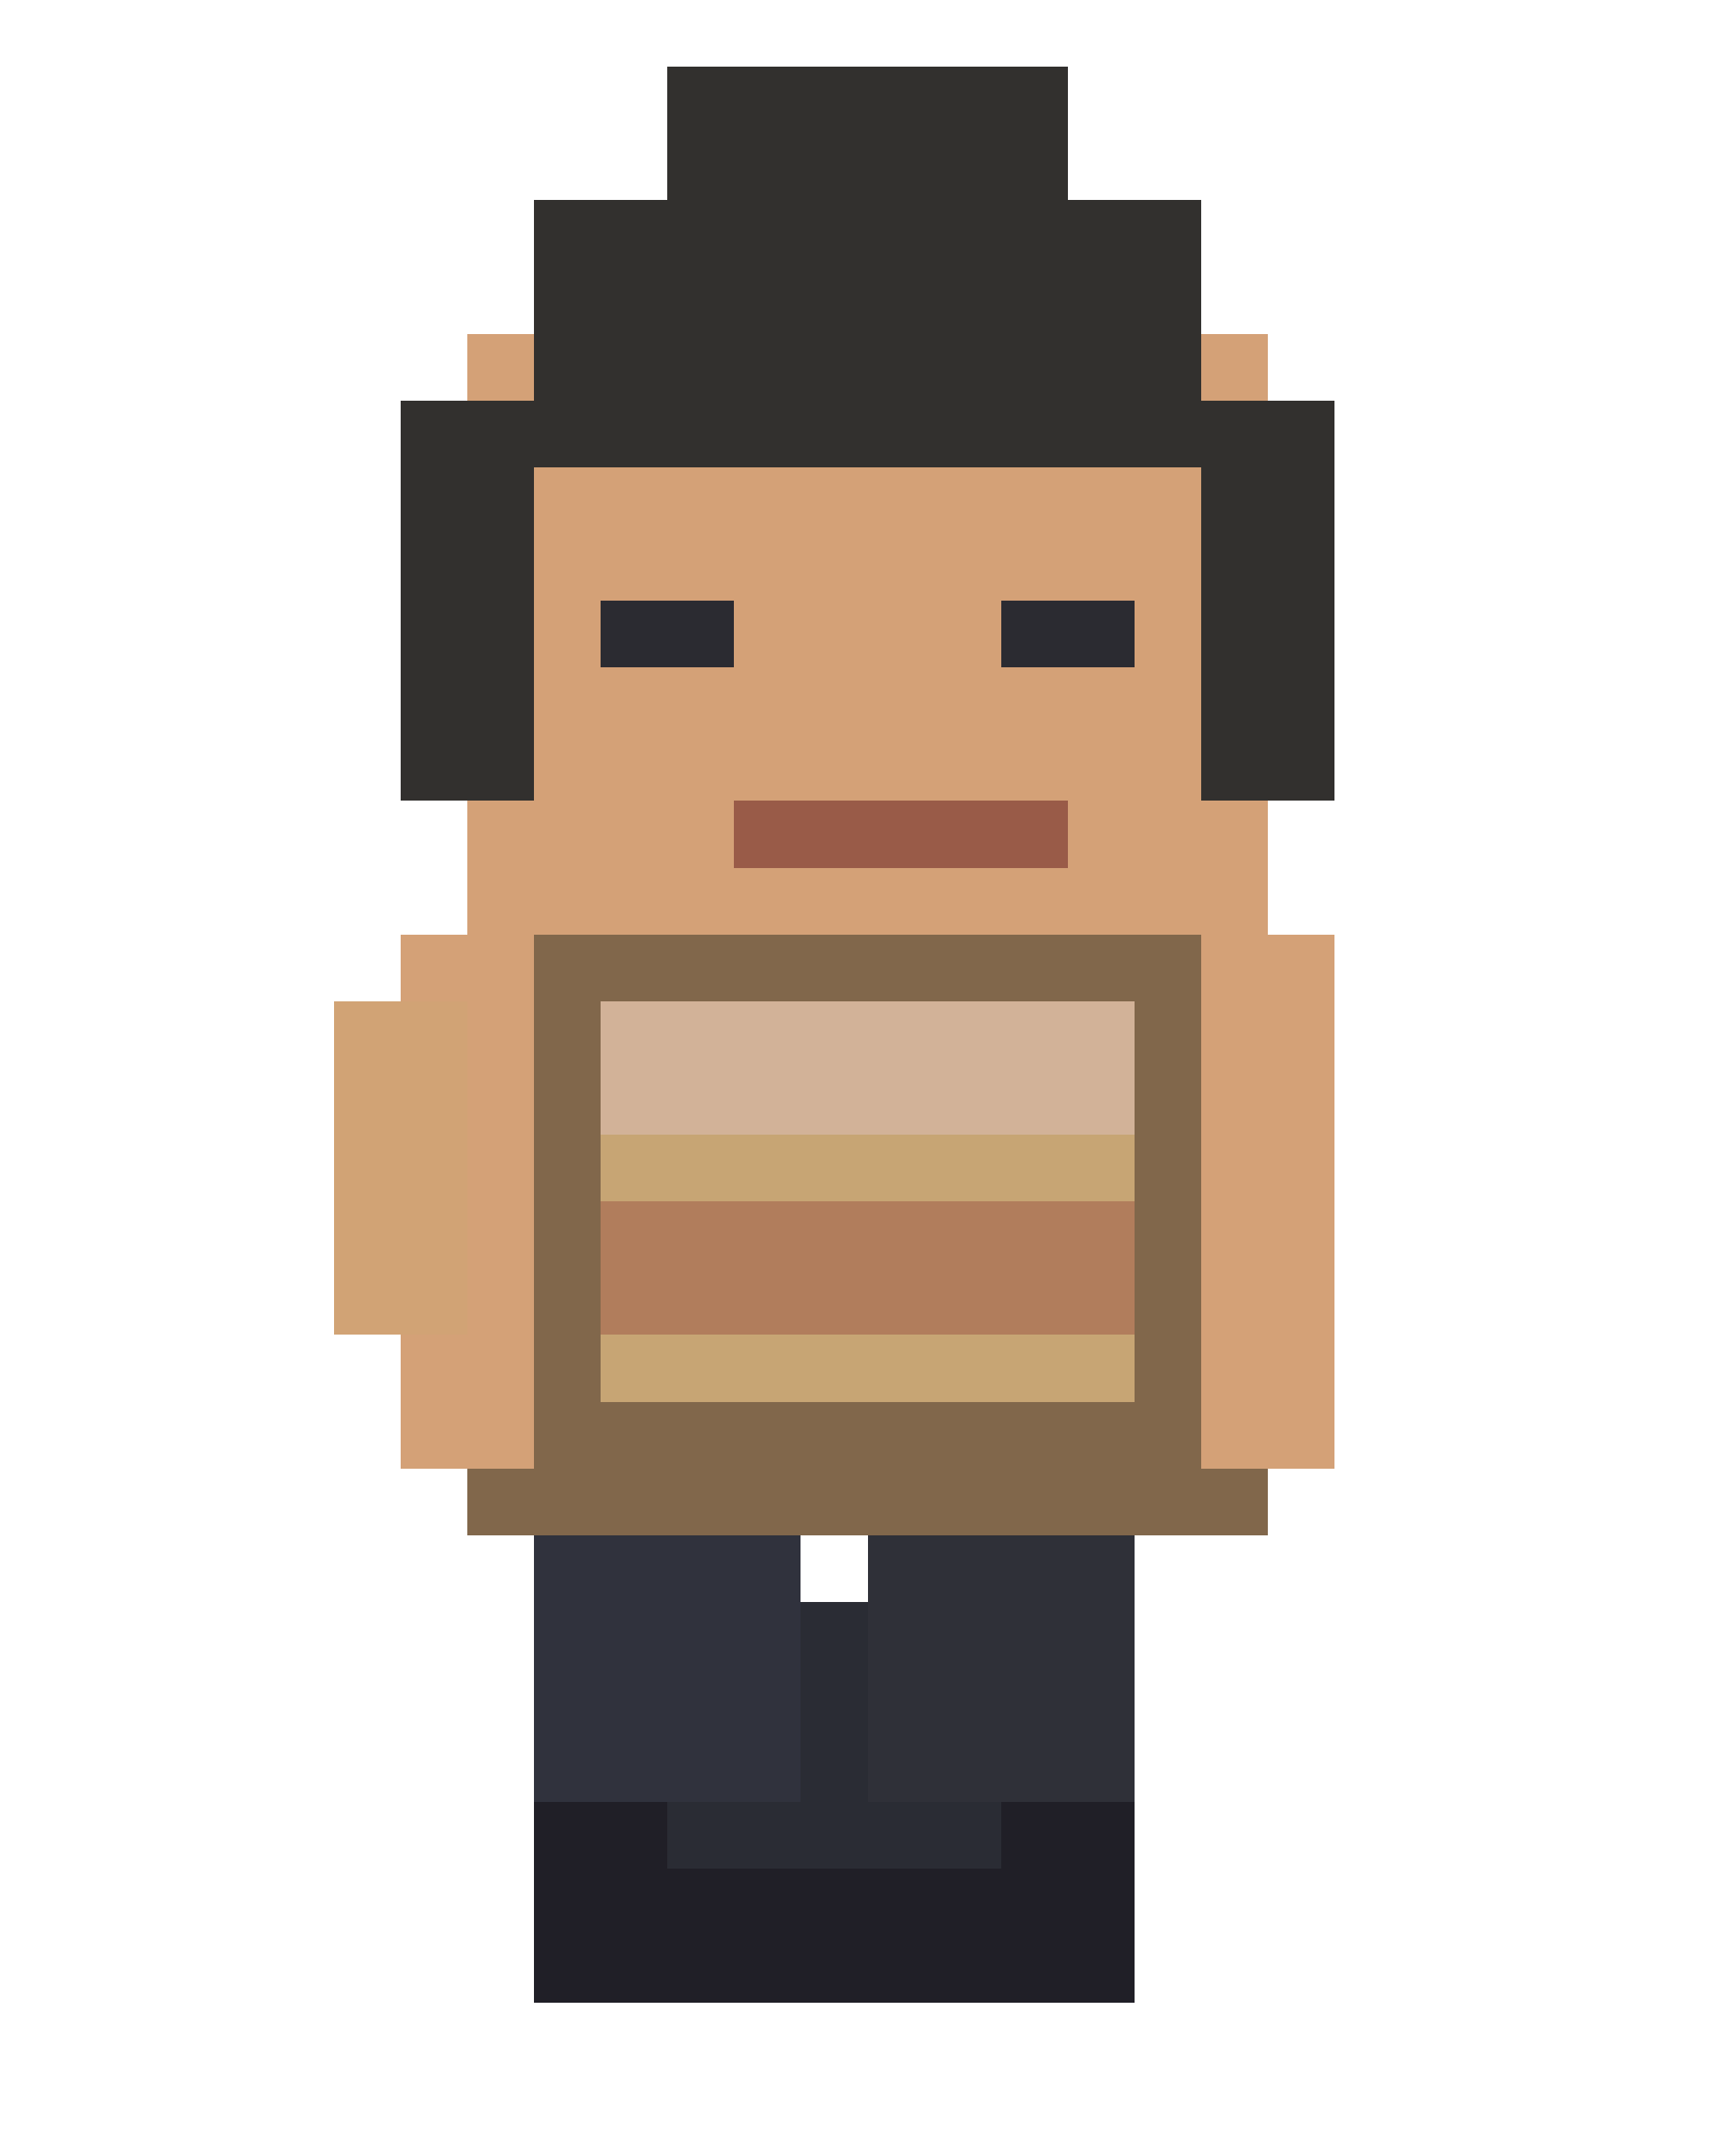
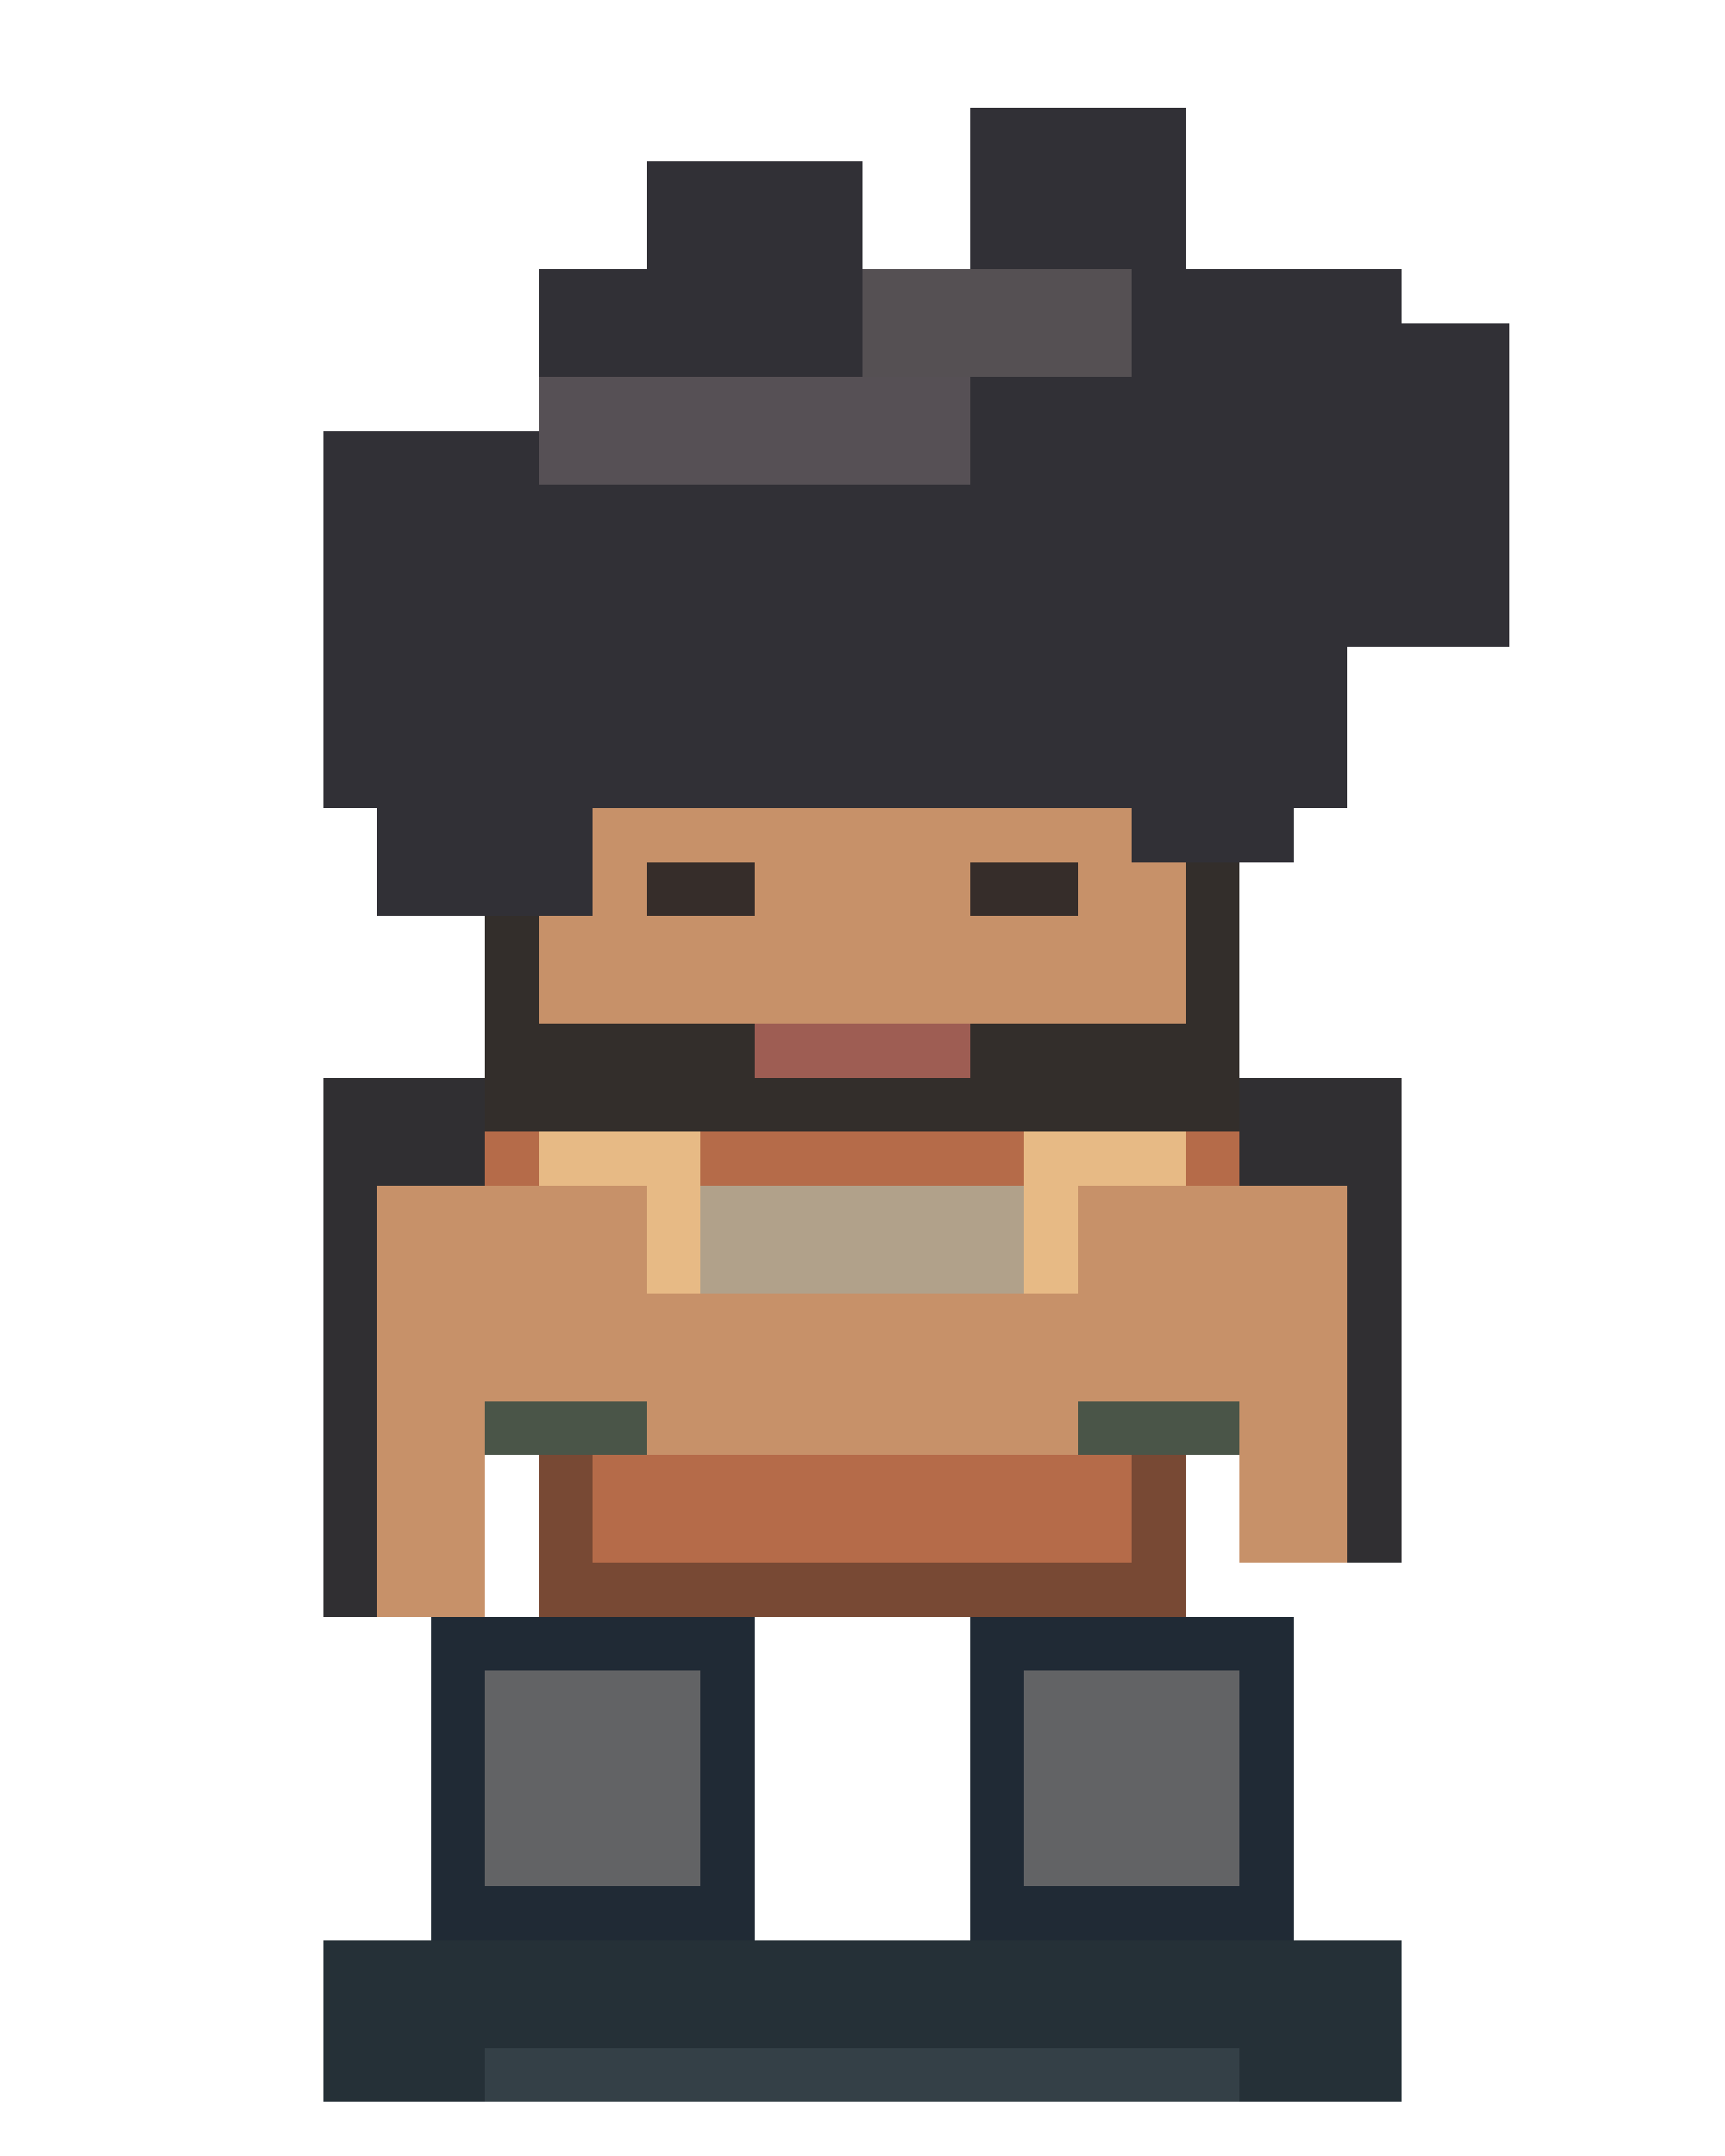
- <svg xmlns="http://www.w3.org/2000/svg" width="26" height="32" viewBox="0 0 26 32" shape-rendering="crispEdges">
-   <rect x="8" y="27" width="9" height="3" fill="#201f27" />
-   <rect x="10" y="24" width="5" height="4" fill="#2a2c34" />
-   <rect x="8" y="21" width="4" height="6" fill="#30323d" />
-   <rect x="13" y="21" width="4" height="6" fill="#2f3038" />
-   <rect x="7" y="13" width="12" height="10" fill="#81674b" />
-   <rect x="9" y="15" width="8" height="6" fill="#c7a574" />
-   <rect x="6" y="14" width="2" height="8" fill="#d4a177" />
-   <rect x="18" y="14" width="2" height="8" fill="#d4a177" />
-   <rect x="7" y="5" width="12" height="9" fill="#d4a177" />
-   <rect x="6" y="6" width="2" height="6" fill="#32302e" />
-   <rect x="18" y="6" width="2" height="6" fill="#32302e" />
-   <rect x="8" y="3" width="10" height="4" fill="#32302e" />
-   <rect x="10" y="1" width="6" height="3" fill="#32302e" />
-   <rect x="9" y="9" width="2" height="1" fill="#2b2b31" />
-   <rect x="15" y="9" width="2" height="1" fill="#2b2b31" />
-   <rect x="11" y="12" width="5" height="1" fill="#995b48" />
-   <rect x="9" y="15" width="8" height="2" fill="#d2b298" />
-   <rect x="9" y="18" width="8" height="2" fill="#b17d5c" />
-   <rect x="5" y="15" width="2" height="5" fill="#d1a375" />
+ <svg xmlns="http://www.w3.org/2000/svg" width="32" height="40" viewBox="0 0 32 40" shape-rendering="crispEdges">
+   <rect x="0" y="0" width="32" height="40" fill="none" />
+   <rect x="6" y="36" width="20" height="3" fill="#253037" />
+   <rect x="9" y="38" width="14" height="1" fill="#344047" />
+   <rect x="8" y="30" width="6" height="6" fill="#202a35" />
+   <rect x="18" y="30" width="6" height="6" fill="#202a35" />
+   <rect x="9" y="31" width="4" height="4" fill="#626365" />
+   <rect x="19" y="31" width="4" height="4" fill="#626365" />
+   <rect x="10" y="18" width="12" height="12" fill="#784934" />
+   <rect x="8" y="20" width="16" height="7" fill="#b56b49" />
+   <rect x="12" y="22" width="8" height="7" fill="#b1a18a" />
+   <rect x="6" y="20" width="3" height="10" fill="#302f32" />
+   <rect x="7" y="22" width="2" height="8" fill="#c79169" />
+   <rect x="23" y="20" width="3" height="9" fill="#302f32" />
+   <rect x="23" y="22" width="2" height="7" fill="#c79169" />
+   <rect x="10" y="20" width="3" height="4" fill="#e7ba85" />
+   <rect x="19" y="20" width="3" height="4" fill="#e7ba85" />
+   <rect x="11" y="26" width="10" height="3" fill="#b56b49" />
+   <rect x="9" y="10" width="14" height="11" fill="#332e2b" />
+   <rect x="10" y="10" width="12" height="9" fill="#c79169" />
+   <rect x="12" y="16" width="2" height="1" fill="#362d2a" />
+   <rect x="18" y="16" width="2" height="1" fill="#362d2a" />
+   <rect x="14" y="19" width="4" height="1" fill="#9e5d53" />
+   <rect x="6" y="8" width="19" height="7" fill="#313036" />
+   <rect x="10" y="5" width="16" height="6" fill="#313036" />
+   <rect x="12" y="3" width="4" height="5" fill="#313036" />
+   <rect x="18" y="2" width="4" height="5" fill="#313036" />
+   <rect x="23" y="6" width="5" height="6" fill="#313036" />
+   <rect x="7" y="11" width="4" height="6" fill="#313036" />
+   <rect x="21" y="11" width="3" height="5" fill="#313036" />
+   <rect x="10" y="7" width="8" height="2" fill="#565055" />
+   <rect x="16" y="5" width="5" height="2" fill="#555053" />
+   <rect x="9" y="24" width="14" height="3" fill="#4a5548" />
+   <rect x="14" y="25" width="4" height="2" fill="#e1d2b2" />
+   <rect x="8" y="22" width="4" height="4" fill="#c79169" />
+   <rect x="20" y="22" width="4" height="4" fill="#c79169" />
+   <rect x="12" y="24" width="8" height="3" fill="#c79169" />
</svg>
